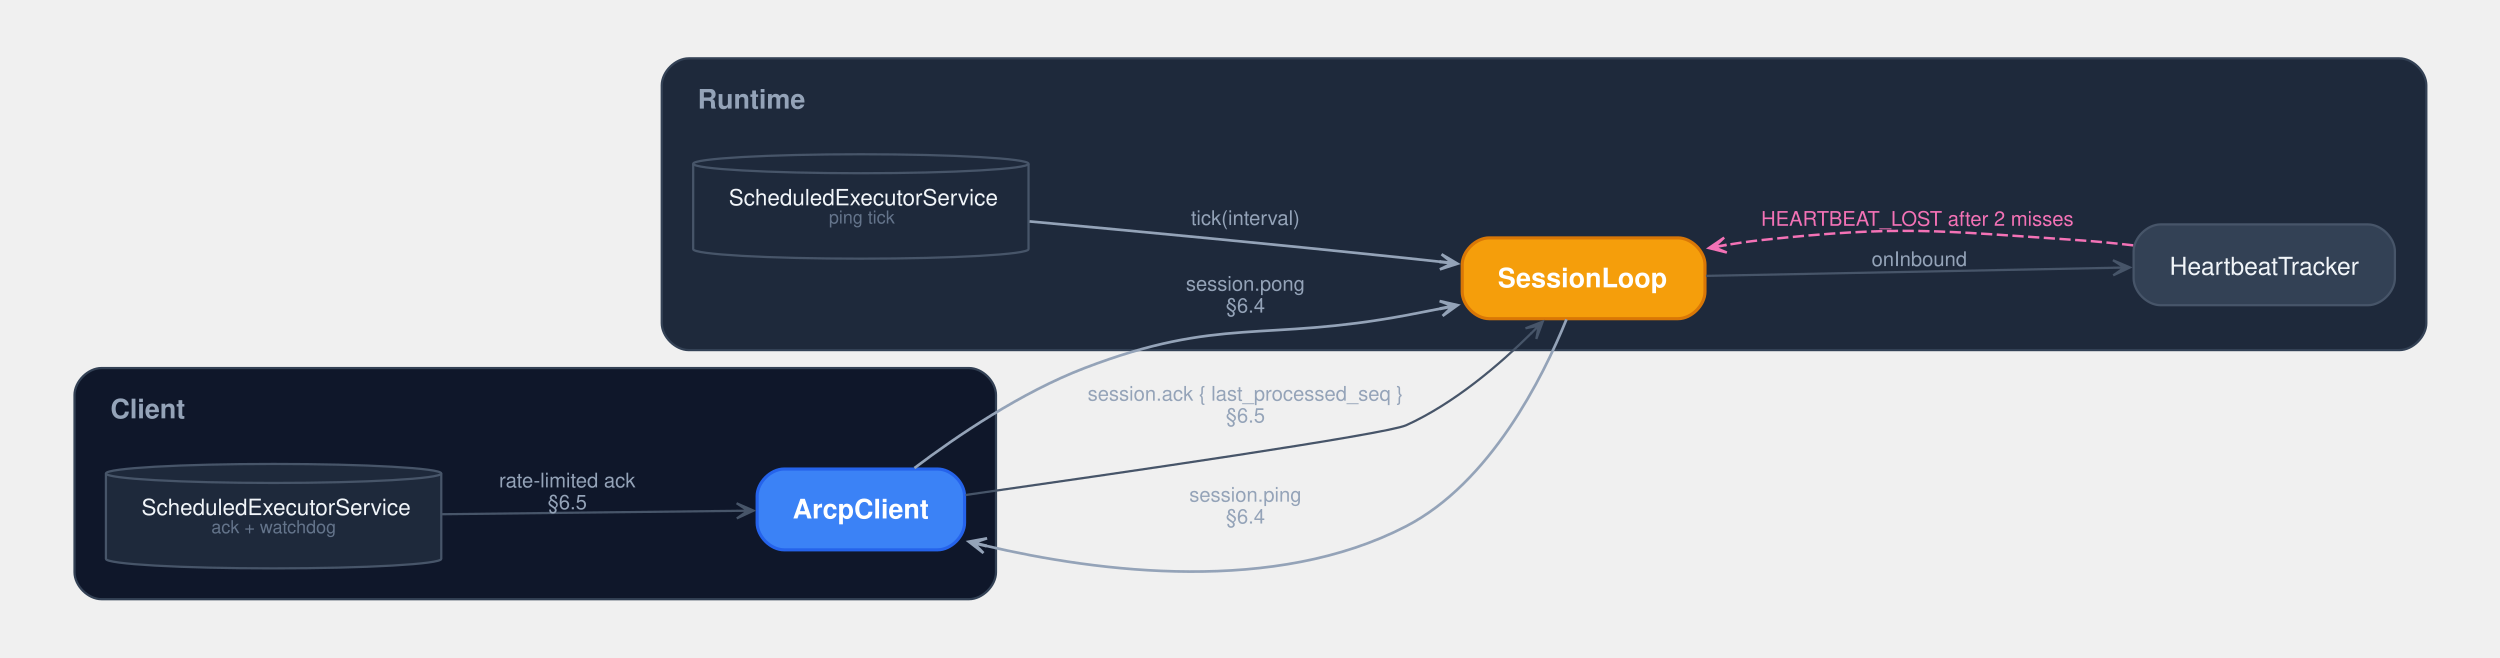
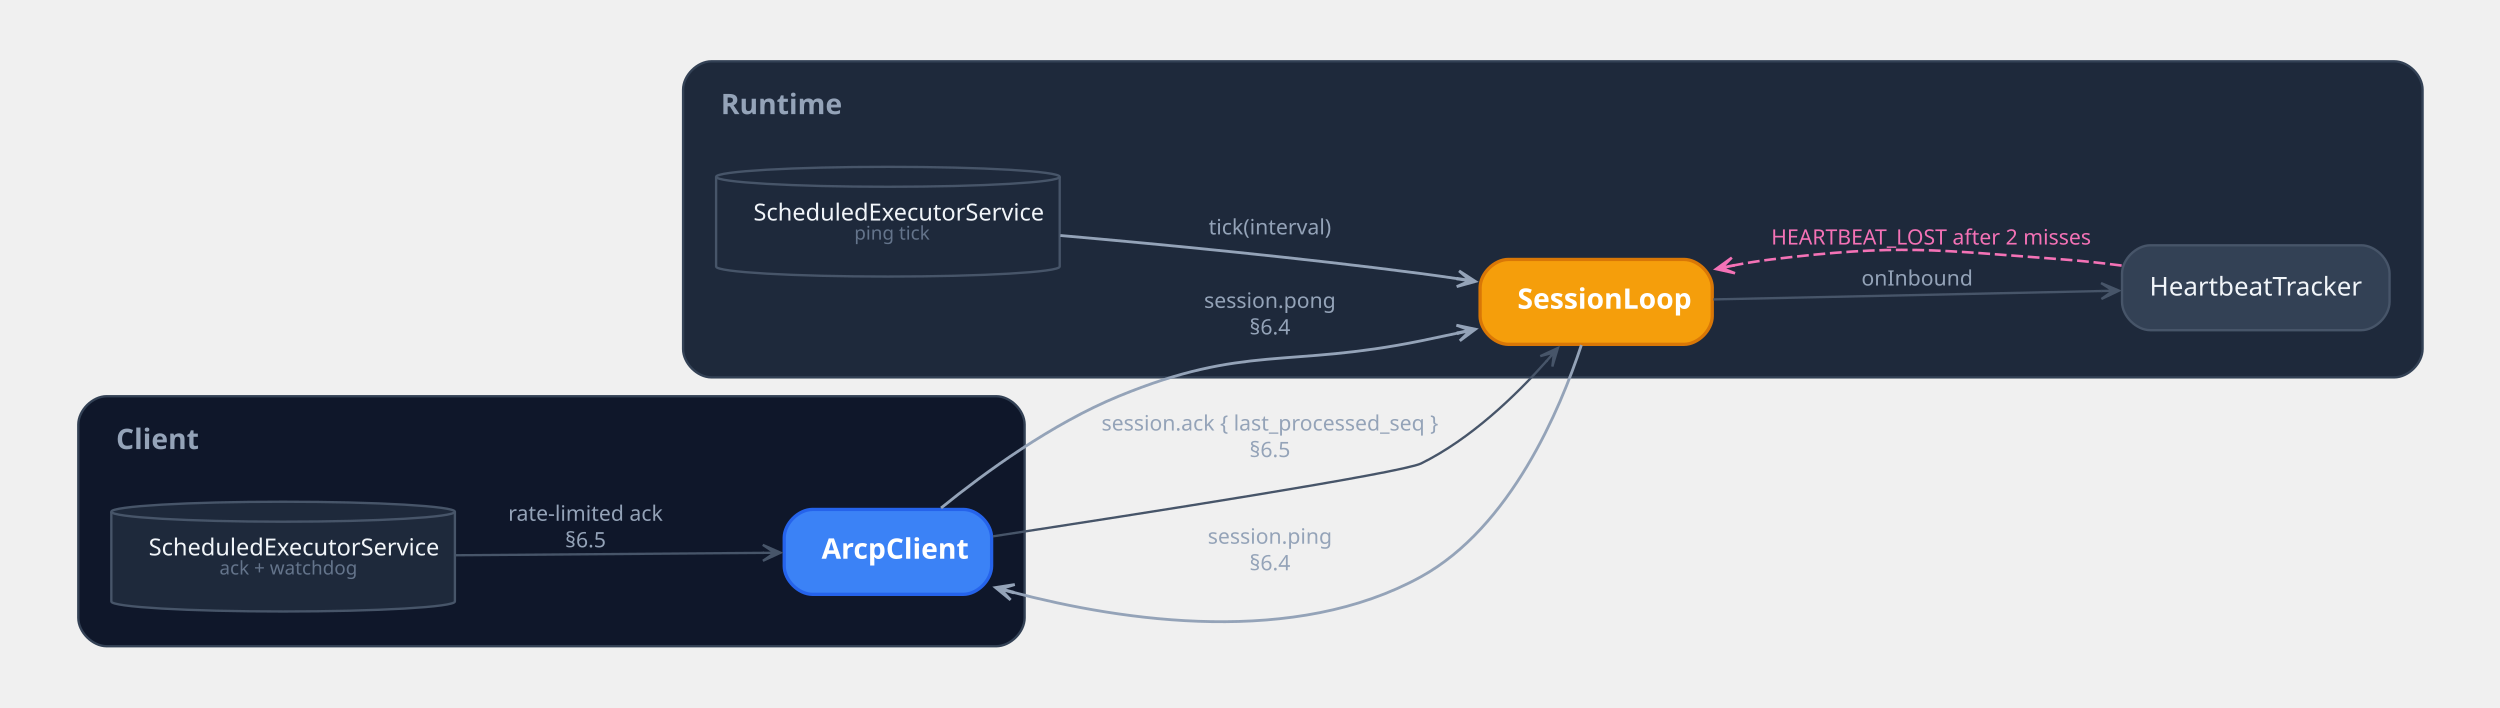
- <svg xmlns="http://www.w3.org/2000/svg" width="1114pt" height="293pt" viewBox="0.00 0.00 1114.00 293.00">
-   <g id="graph0" class="graph" transform="scale(1 1) rotate(0) translate(25.2 275)">
+ <svg xmlns="http://www.w3.org/2000/svg" width="1060pt" height="300pt" viewBox="0.00 0.00 1060.00 300.00">
+   <g id="graph0" class="graph" transform="scale(1 1) rotate(0) translate(25.2 282)">
    <g id="clust1" class="cluster">
-       <path fill="#0f172a" stroke="#334155" d="M20,-8C20,-8 406.61,-8 406.61,-8 412.61,-8 418.61,-14 418.61,-20 418.61,-20 418.61,-99 418.61,-99 418.61,-105 412.61,-111 406.61,-111 406.61,-111 20,-111 20,-111 14,-111 8,-105 8,-99 8,-99 8,-20 8,-20 8,-14 14,-8 20,-8" />
-       <text xml:space="preserve" text-anchor="start" x="24" y="-88.6" font-family="Helvetica,sans-Serif" font-weight="bold" font-size="12.00" fill="#94a3b8">Client</text>
+       <path fill="#0f172a" stroke="#334155" d="M20,-8C20,-8 397.24,-8 397.24,-8 403.24,-8 409.24,-14 409.24,-20 409.24,-20 409.24,-102 409.24,-102 409.24,-108 403.24,-114 397.24,-114 397.24,-114 20,-114 20,-114 14,-114 8,-108 8,-102 8,-102 8,-20 8,-20 8,-14 14,-8 20,-8" />
+       <text xml:space="preserve" text-anchor="start" x="24" y="-91.6" font-family="TT Commons Pro Trial" font-weight="bold" font-size="12.00" fill="#94a3b8">Client</text>
    </g>
    <g id="clust2" class="cluster">
-       <path fill="#1e293b" stroke="#334155" d="M281.68,-119C281.68,-119 1043.97,-119 1043.97,-119 1049.97,-119 1055.97,-125 1055.97,-131 1055.97,-131 1055.97,-237 1055.97,-237 1055.97,-243 1049.97,-249 1043.97,-249 1043.97,-249 281.68,-249 281.68,-249 275.68,-249 269.68,-243 269.68,-237 269.68,-237 269.68,-131 269.68,-131 269.68,-125 275.68,-119 281.68,-119" />
-       <text xml:space="preserve" text-anchor="start" x="285.68" y="-226.6" font-family="Helvetica,sans-Serif" font-weight="bold" font-size="12.00" fill="#94a3b8">Runtime</text>
+       <path fill="#1e293b" stroke="#334155" d="M276.43,-122C276.43,-122 989.97,-122 989.97,-122 995.97,-122 1001.97,-128 1001.97,-134 1001.97,-134 1001.97,-244 1001.97,-244 1001.97,-250 995.97,-256 989.97,-256 989.97,-256 276.43,-256 276.43,-256 270.43,-256 264.43,-250 264.43,-244 264.43,-244 264.43,-134 264.43,-134 264.43,-128 270.43,-122 276.43,-122" />
+       <text xml:space="preserve" text-anchor="start" x="280.43" y="-233.6" font-family="TT Commons Pro Trial" font-weight="bold" font-size="12.00" fill="#94a3b8">Runtime</text>
    </g>
    <g id="node1" class="node">
-       <path fill="#3b82f6" stroke="#2563eb" stroke-width="1.4" d="M392.61,-66C392.61,-66 324.18,-66 324.18,-66 318.18,-66 312.18,-60 312.18,-54 312.18,-54 312.18,-42 312.18,-42 312.18,-36 318.18,-30 324.18,-30 324.18,-30 392.61,-30 392.61,-30 398.61,-30 404.61,-36 404.61,-42 404.61,-42 404.61,-54 404.61,-54 404.61,-60 398.61,-66 392.61,-66" />
-       <text xml:space="preserve" text-anchor="start" x="328.02" y="-43.98" font-family="Helvetica,sans-Serif" font-weight="bold" font-size="12.00" fill="white">ArcpClient</text>
+       <path fill="#3b82f6" stroke="#2563eb" stroke-width="1.4" d="M383.24,-66C383.24,-66 319.31,-66 319.31,-66 313.31,-66 307.31,-60 307.31,-54 307.31,-54 307.31,-42 307.31,-42 307.31,-36 313.31,-30 319.31,-30 319.31,-30 383.24,-30 383.24,-30 389.24,-30 395.24,-36 395.24,-42 395.24,-42 395.24,-54 395.24,-54 395.24,-60 389.24,-66 383.24,-66" />
+       <text xml:space="preserve" text-anchor="start" x="323.15" y="-45.1" font-family="TT Commons Pro Trial" font-weight="bold" font-size="12.00" fill="white">ArcpClient</text>
    </g>
    <g id="node3" class="node">
-       <path fill="#f59e0b" stroke="#d97706" stroke-width="1.4" d="M722.54,-169C722.54,-169 638.36,-169 638.36,-169 632.36,-169 626.36,-163 626.36,-157 626.36,-157 626.36,-145 626.36,-145 626.36,-139 632.36,-133 638.36,-133 638.36,-133 722.54,-133 722.54,-133 728.54,-133 734.54,-139 734.54,-145 734.54,-145 734.54,-157 734.54,-157 734.54,-163 728.54,-169 722.54,-169" />
-       <text xml:space="preserve" text-anchor="start" x="642.2" y="-146.97" font-family="Helvetica,sans-Serif" font-weight="bold" font-size="12.00" fill="white">SessionLoop</text>
+       <path fill="#f59e0b" stroke="#d97706" stroke-width="1.4" d="M688.79,-172C688.79,-172 614.36,-172 614.36,-172 608.36,-172 602.36,-166 602.36,-160 602.36,-160 602.36,-148 602.36,-148 602.36,-142 608.36,-136 614.36,-136 614.36,-136 688.79,-136 688.79,-136 694.79,-136 700.79,-142 700.79,-148 700.79,-148 700.79,-160 700.79,-160 700.79,-166 694.79,-172 688.79,-172" />
+       <text xml:space="preserve" text-anchor="start" x="618.2" y="-151.1" font-family="TT Commons Pro Trial" font-weight="bold" font-size="12.00" fill="white">SessionLoop</text>
    </g>
    <g id="edge3" class="edge">
-       <path fill="none" stroke="#94a3b8" stroke-width="1.2" d="M382.27,-66.44C401.4,-80.87 430.01,-100.25 458.11,-111 518.37,-134.05 537.95,-122.61 601.36,-134.5 606.54,-135.47 611.91,-136.52 617.3,-137.6" />
-       <polygon fill="#94a3b8" stroke="#94a3b8" stroke-width="1.2" points="624.31,-139.02 616.29,-140.84 622.05,-138.67 616.94,-137.63 616.96,-137.53 616.98,-137.43 622.09,-138.47 617.63,-134.22 624.31,-139.02" />
-       <text xml:space="preserve" text-anchor="middle" x="529.74" y="-145.45" font-family="Helvetica,sans-Serif" font-size="9.00" fill="#94a3b8">session.pong</text>
-       <text xml:space="preserve" text-anchor="middle" x="529.74" y="-135.7" font-family="Helvetica,sans-Serif" font-size="9.00" fill="#94a3b8">§6.4</text>
+       <path fill="none" stroke="#94a3b8" stroke-width="1.2" d="M373.81,-66.61C392.48,-81.74 420.88,-102.4 449.11,-114 502.71,-136.02 520.58,-125.91 577.36,-137.5 582.55,-138.56 587.95,-139.7 593.34,-140.87" />
+       <polygon fill="#94a3b8" stroke="#94a3b8" stroke-width="1.2" points="600.37,-142.41 592.32,-144.1 598.11,-142.02 593.02,-140.9 593.04,-140.8 593.07,-140.71 598.16,-141.82 593.77,-137.51 600.37,-142.41" />
+       <text xml:space="preserve" text-anchor="middle" x="513.24" y="-151.45" font-family="TT Commons Pro Trial" font-size="9.00" fill="#94a3b8">session.pong</text>
+       <text xml:space="preserve" text-anchor="middle" x="513.24" y="-140.2" font-family="TT Commons Pro Trial" font-size="9.00" fill="#94a3b8">§6.4</text>
    </g>
    <g id="edge5" class="edge">
-       <path fill="none" stroke="#475569" d="M405.04,-54.43C472.67,-64.05 592.5,-81.48 601.36,-85.5 622.65,-95.16 642.77,-112.29 657.25,-126.62" />
-       <polygon fill="#475569" stroke="#475569" points="662.24,-131.68 654.57,-128.71 660.46,-129.88 656.98,-126.34 656.98,-126.34 656.98,-126.34 660.46,-129.88 659.38,-123.97 662.24,-131.68" />
-       <text xml:space="preserve" text-anchor="middle" x="529.74" y="-96.45" font-family="Helvetica,sans-Serif" font-size="9.00" fill="#94a3b8">session.ack { last_processed_seq }</text>
-       <text xml:space="preserve" text-anchor="middle" x="529.74" y="-86.7" font-family="Helvetica,sans-Serif" font-size="9.00" fill="#94a3b8">§6.5</text>
+       <path fill="none" stroke="#475569" d="M395.79,-54.59C458.92,-64.24 569.28,-81.51 577.36,-85.5 598.26,-95.82 617.32,-114.08 630.75,-129.15" />
+       <polygon fill="#475569" stroke="#475569" points="635.36,-134.46 627.89,-131 633.7,-132.55 630.44,-128.79 630.44,-128.79 630.44,-128.79 633.7,-132.55 632.99,-126.58 635.36,-134.46" />
+       <text xml:space="preserve" text-anchor="middle" x="513.24" y="-99.45" font-family="TT Commons Pro Trial" font-size="9.00" fill="#94a3b8">session.ack { last_processed_seq }</text>
+       <text xml:space="preserve" text-anchor="middle" x="513.24" y="-88.2" font-family="TT Commons Pro Trial" font-size="9.00" fill="#94a3b8">§6.5</text>
    </g>
    <g id="node2" class="node">
-       <path fill="#1e293b" stroke="#475569" d="M171.43,-64.03C171.43,-66.37 137.94,-68.27 96.72,-68.27 55.49,-68.27 22,-66.37 22,-64.03 22,-64.03 22,-25.96 22,-25.96 22,-23.63 55.49,-21.73 96.72,-21.73 137.94,-21.73 171.43,-23.63 171.43,-25.96 171.43,-25.96 171.43,-64.03 171.43,-64.03" />
-       <path fill="none" stroke="#475569" d="M171.43,-64.03C171.43,-61.7 137.94,-59.8 96.72,-59.8 55.49,-59.8 22,-61.7 22,-64.03" />
-       <text xml:space="preserve" text-anchor="start" x="37.84" y="-45.5" font-family="Helvetica,sans-Serif" font-size="10.00" fill="#f1f5f9">ScheduledExecutorService</text>
-       <text xml:space="preserve" text-anchor="start" x="68.97" y="-37.4" font-family="Helvetica,sans-Serif" font-size="8.00" fill="#64748b">ack + watchdog</text>
+       <path fill="#1e293b" stroke="#475569" d="M167.68,-65.03C167.68,-67.37 135.03,-69.27 94.84,-69.27 54.65,-69.27 22,-67.37 22,-65.03 22,-65.03 22,-26.96 22,-26.96 22,-24.63 54.65,-22.73 94.84,-22.73 135.03,-22.73 167.68,-24.63 167.68,-26.96 167.68,-26.96 167.68,-65.03 167.68,-65.03" />
+       <path fill="none" stroke="#475569" d="M167.68,-65.03C167.68,-62.7 135.03,-60.8 94.84,-60.8 54.65,-60.8 22,-62.7 22,-65.03" />
+       <text xml:space="preserve" text-anchor="start" x="37.84" y="-46.5" font-family="TT Commons Pro Trial" font-size="10.00" fill="#f1f5f9">ScheduledExecutorService</text>
+       <text xml:space="preserve" text-anchor="start" x="67.84" y="-38.4" font-family="TT Commons Pro Trial" font-size="8.00" fill="#64748b">ack + watchdog</text>
    </g>
    <g id="edge4" class="edge">
-       <path fill="none" stroke="#475569" d="M171.78,-45.86C213.73,-46.34 265.27,-46.94 303.39,-47.38" />
-       <polygon fill="#475569" stroke="#475569" points="310.58,-47.46 303.04,-50.75 308.05,-47.43 303.08,-47.37 303.08,-47.37 303.08,-47.37 308.05,-47.43 303.12,-44 310.58,-47.46" />
-       <text xml:space="preserve" text-anchor="middle" x="227.56" y="-57.81" font-family="Helvetica,sans-Serif" font-size="9.00" fill="#94a3b8">rate-limited ack</text>
-       <text xml:space="preserve" text-anchor="middle" x="227.56" y="-48.06" font-family="Helvetica,sans-Serif" font-size="9.00" fill="#94a3b8">§6.5</text>
+       <path fill="none" stroke="#475569" d="M168.07,-46.57C209.73,-46.9 261.13,-47.3 298.7,-47.59" />
+       <polygon fill="#475569" stroke="#475569" points="305.76,-47.65 298.23,-50.97 303.23,-47.63 298.26,-47.59 298.26,-47.59 298.26,-47.59 303.23,-47.63 298.29,-44.22 305.76,-47.65" />
+       <text xml:space="preserve" text-anchor="middle" x="223.06" y="-61.19" font-family="TT Commons Pro Trial" font-size="9.00" fill="#94a3b8">rate-limited ack</text>
+       <text xml:space="preserve" text-anchor="middle" x="223.06" y="-49.94" font-family="TT Commons Pro Trial" font-size="9.00" fill="#94a3b8">§6.5</text>
    </g>
    <g id="edge2" class="edge">
-       <path fill="none" stroke="#94a3b8" stroke-width="1.2" d="M672.82,-132.71C662.26,-106.67 638.91,-59.94 601.36,-40.5 542.79,-10.17 465.11,-19.84 413.75,-31.87" />
-       <polygon fill="#94a3b8" stroke="#94a3b8" stroke-width="1.2" points="406.53,-33.63 413.02,-28.58 408.73,-32.99 413.8,-31.76 413.82,-31.86 413.84,-31.95 408.78,-33.19 414.62,-35.13 406.53,-33.63" />
-       <text xml:space="preserve" text-anchor="middle" x="529.74" y="-51.45" font-family="Helvetica,sans-Serif" font-size="9.00" fill="#94a3b8">session.ping</text>
-       <text xml:space="preserve" text-anchor="middle" x="529.74" y="-41.7" font-family="Helvetica,sans-Serif" font-size="9.00" fill="#94a3b8">§6.4</text>
+       <path fill="none" stroke="#94a3b8" stroke-width="1.2" d="M645.3,-135.7C636.36,-108.54 615.41,-58.53 577.36,-37.5 523.9,-7.96 451.93,-18.35 403.91,-30.96" />
+       <polygon fill="#94a3b8" stroke="#94a3b8" stroke-width="1.2" points="396.94,-32.87 403.28,-27.64 399.12,-32.17 404.15,-30.79 404.17,-30.89 404.2,-30.99 399.17,-32.36 405.06,-34.15 396.94,-32.87" />
+       <text xml:space="preserve" text-anchor="middle" x="513.24" y="-51.45" font-family="TT Commons Pro Trial" font-size="9.00" fill="#94a3b8">session.ping</text>
+       <text xml:space="preserve" text-anchor="middle" x="513.24" y="-40.2" font-family="TT Commons Pro Trial" font-size="9.00" fill="#94a3b8">§6.4</text>
    </g>
    <g id="node4" class="node">
-       <path fill="#334155" stroke="#475569" d="M1029.97,-175C1029.97,-175 937.54,-175 937.54,-175 931.54,-175 925.54,-169 925.54,-163 925.54,-163 925.54,-151 925.54,-151 925.54,-145 931.54,-139 937.54,-139 937.54,-139 1029.97,-139 1029.97,-139 1035.97,-139 1041.97,-145 1041.97,-151 1041.97,-151 1041.97,-163 1041.97,-163 1041.97,-169 1035.97,-175 1029.97,-175" />
-       <text xml:space="preserve" text-anchor="middle" x="983.76" y="-152.55" font-family="Helvetica,sans-Serif" font-size="11.00" fill="#f1f5f9">HeartbeatTracker</text>
+       <path fill="#334155" stroke="#475569" d="M975.97,-178C975.97,-178 886.54,-178 886.54,-178 880.54,-178 874.54,-172 874.54,-166 874.54,-166 874.54,-154 874.54,-154 874.54,-148 880.54,-142 886.54,-142 886.54,-142 975.97,-142 975.97,-142 981.97,-142 987.97,-148 987.97,-154 987.97,-154 987.97,-166 987.97,-166 987.97,-172 981.97,-178 975.97,-178" />
+       <text xml:space="preserve" text-anchor="middle" x="931.26" y="-156.68" font-family="TT Commons Pro Trial" font-size="11.00" fill="#f1f5f9">HeartbeatTracker</text>
    </g>
    <g id="edge6" class="edge">
-       <path fill="none" stroke="#475569" d="M734.97,-152.07C785.69,-153.08 862.03,-154.6 916.56,-155.68" />
-       <polygon fill="#475569" stroke="#475569" points="923.9,-155.83 916.33,-159.05 921.36,-155.78 916.4,-155.68 916.4,-155.68 916.4,-155.68 921.36,-155.78 916.46,-152.3 923.9,-155.83" />
-       <text xml:space="preserve" text-anchor="middle" x="830.04" y="-156.43" font-family="Helvetica,sans-Serif" font-size="9.00" fill="#94a3b8">onInbound</text>
+       <path fill="none" stroke="#475569" d="M701.26,-155.05C746.99,-156.04 815.7,-157.52 865.93,-158.61" />
+       <polygon fill="#475569" stroke="#475569" points="873.24,-158.77 865.66,-161.98 870.71,-158.71 865.74,-158.61 865.74,-158.61 865.74,-158.61 870.71,-158.71 865.81,-155.23 873.24,-158.77" />
+       <text xml:space="preserve" text-anchor="middle" x="787.67" y="-160.93" font-family="TT Commons Pro Trial" font-size="9.00" fill="#94a3b8">onInbound</text>
    </g>
    <g id="edge7" class="edge">
-       <path fill="none" stroke="#f472b6" stroke-width="1.1" stroke-dasharray="5,2" d="M925.35,-165.67C917.05,-166.64 908.59,-167.46 900.54,-168 838.01,-172.16 821.85,-174.7 759.54,-168 754.29,-167.44 748.87,-166.66 743.46,-165.76" />
-       <polygon fill="#f472b6" stroke="#f472b6" stroke-width="1.1" points="736.29,-164.47 744.27,-162.47 738.67,-164.85 743.68,-165.75 743.67,-165.79 743.66,-165.84 738.65,-164.94 743.08,-169.12 736.29,-164.47" />
-       <text xml:space="preserve" text-anchor="start" x="759.54" y="-174.38" font-family="Helvetica,sans-Serif" font-size="9.00" fill="#f472b6">HEARTBEAT_LOST after 2 misses</text>
+       <path fill="none" stroke="#f472b6" stroke-width="1.1" stroke-dasharray="5,2" d="M874.36,-169.4C866.06,-170.48 857.59,-171.4 849.54,-172 794.69,-176.06 780.39,-178.61 725.79,-172 720.5,-171.36 715.05,-170.47 709.61,-169.42" />
+       <polygon fill="#f472b6" stroke="#f472b6" stroke-width="1.1" points="702.42,-167.93 710.45,-166.15 704.79,-168.37 709.77,-169.4 709.76,-169.45 709.75,-169.5 704.77,-168.47 709.08,-172.76 702.42,-167.93" />
+       <text xml:space="preserve" text-anchor="start" x="725.79" y="-178.31" font-family="TT Commons Pro Trial" font-size="9.00" fill="#f472b6">HEARTBEAT_LOST after 2 misses</text>
    </g>
    <g id="node5" class="node">
-       <path fill="#1e293b" stroke="#475569" d="M433.11,-202.03C433.11,-204.37 399.62,-206.26 358.4,-206.26 317.17,-206.26 283.68,-204.37 283.68,-202.03 283.68,-202.03 283.68,-163.97 283.68,-163.97 283.68,-161.63 317.17,-159.74 358.4,-159.74 399.62,-159.74 433.11,-161.63 433.11,-163.97 433.11,-163.97 433.11,-202.03 433.11,-202.03" />
-       <path fill="none" stroke="#475569" d="M433.11,-202.03C433.11,-199.7 399.62,-197.81 358.4,-197.81 317.17,-197.81 283.68,-199.7 283.68,-202.03" />
-       <text xml:space="preserve" text-anchor="start" x="299.52" y="-183.5" font-family="Helvetica,sans-Serif" font-size="10.00" fill="#f1f5f9">ScheduledExecutorService</text>
-       <text xml:space="preserve" text-anchor="start" x="344.15" y="-175.4" font-family="Helvetica,sans-Serif" font-size="8.00" fill="#64748b">ping tick</text>
+       <path fill="#1e293b" stroke="#475569" d="M424.11,-207.03C424.11,-209.37 391.46,-211.26 351.27,-211.26 311.08,-211.26 278.43,-209.37 278.43,-207.03 278.43,-207.03 278.43,-168.97 278.43,-168.97 278.43,-166.63 311.08,-164.74 351.27,-164.74 391.46,-164.74 424.11,-166.63 424.11,-168.97 424.11,-168.97 424.11,-207.03 424.11,-207.03" />
+       <path fill="none" stroke="#475569" d="M424.11,-207.03C424.11,-204.7 391.46,-202.81 351.27,-202.81 311.08,-202.81 278.43,-204.7 278.43,-207.03" />
+       <text xml:space="preserve" text-anchor="start" x="294.27" y="-188.5" font-family="TT Commons Pro Trial" font-size="10.00" fill="#f1f5f9">ScheduledExecutorService</text>
+       <text xml:space="preserve" text-anchor="start" x="337.02" y="-180.4" font-family="TT Commons Pro Trial" font-size="8.00" fill="#64748b">ping tick</text>
    </g>
    <g id="edge1" class="edge">
-       <path fill="none" stroke="#94a3b8" stroke-width="1.2" d="M433.56,-176.34C481.47,-171.94 545.13,-165.91 601.36,-160 606.4,-159.47 611.63,-158.9 616.87,-158.32" />
-       <polygon fill="#94a3b8" stroke="#94a3b8" stroke-width="1.2" points="624.24,-157.5 617.16,-161.69 621.98,-157.85 616.8,-158.43 616.79,-158.33 616.78,-158.23 621.96,-157.66 616.41,-154.98 624.24,-157.5" />
-       <text xml:space="preserve" text-anchor="middle" x="529.74" y="-174.75" font-family="Helvetica,sans-Serif" font-size="9.00" fill="#94a3b8">tick(interval)</text>
+       <path fill="none" stroke="#94a3b8" stroke-width="1.2" d="M424.38,-182.15C468.61,-178.27 526.36,-172.66 577.36,-166 582.43,-165.34 587.69,-164.59 592.96,-163.8" />
+       <polygon fill="#94a3b8" stroke="#94a3b8" stroke-width="1.2" points="600.36,-162.67 593.46,-167.14 598.11,-163.11 592.96,-163.9 592.95,-163.81 592.93,-163.71 598.08,-162.92 592.44,-160.47 600.36,-162.67" />
+       <text xml:space="preserve" text-anchor="middle" x="513.24" y="-182.6" font-family="TT Commons Pro Trial" font-size="9.00" fill="#94a3b8">tick(interval)</text>
    </g>
  </g>
</svg>
